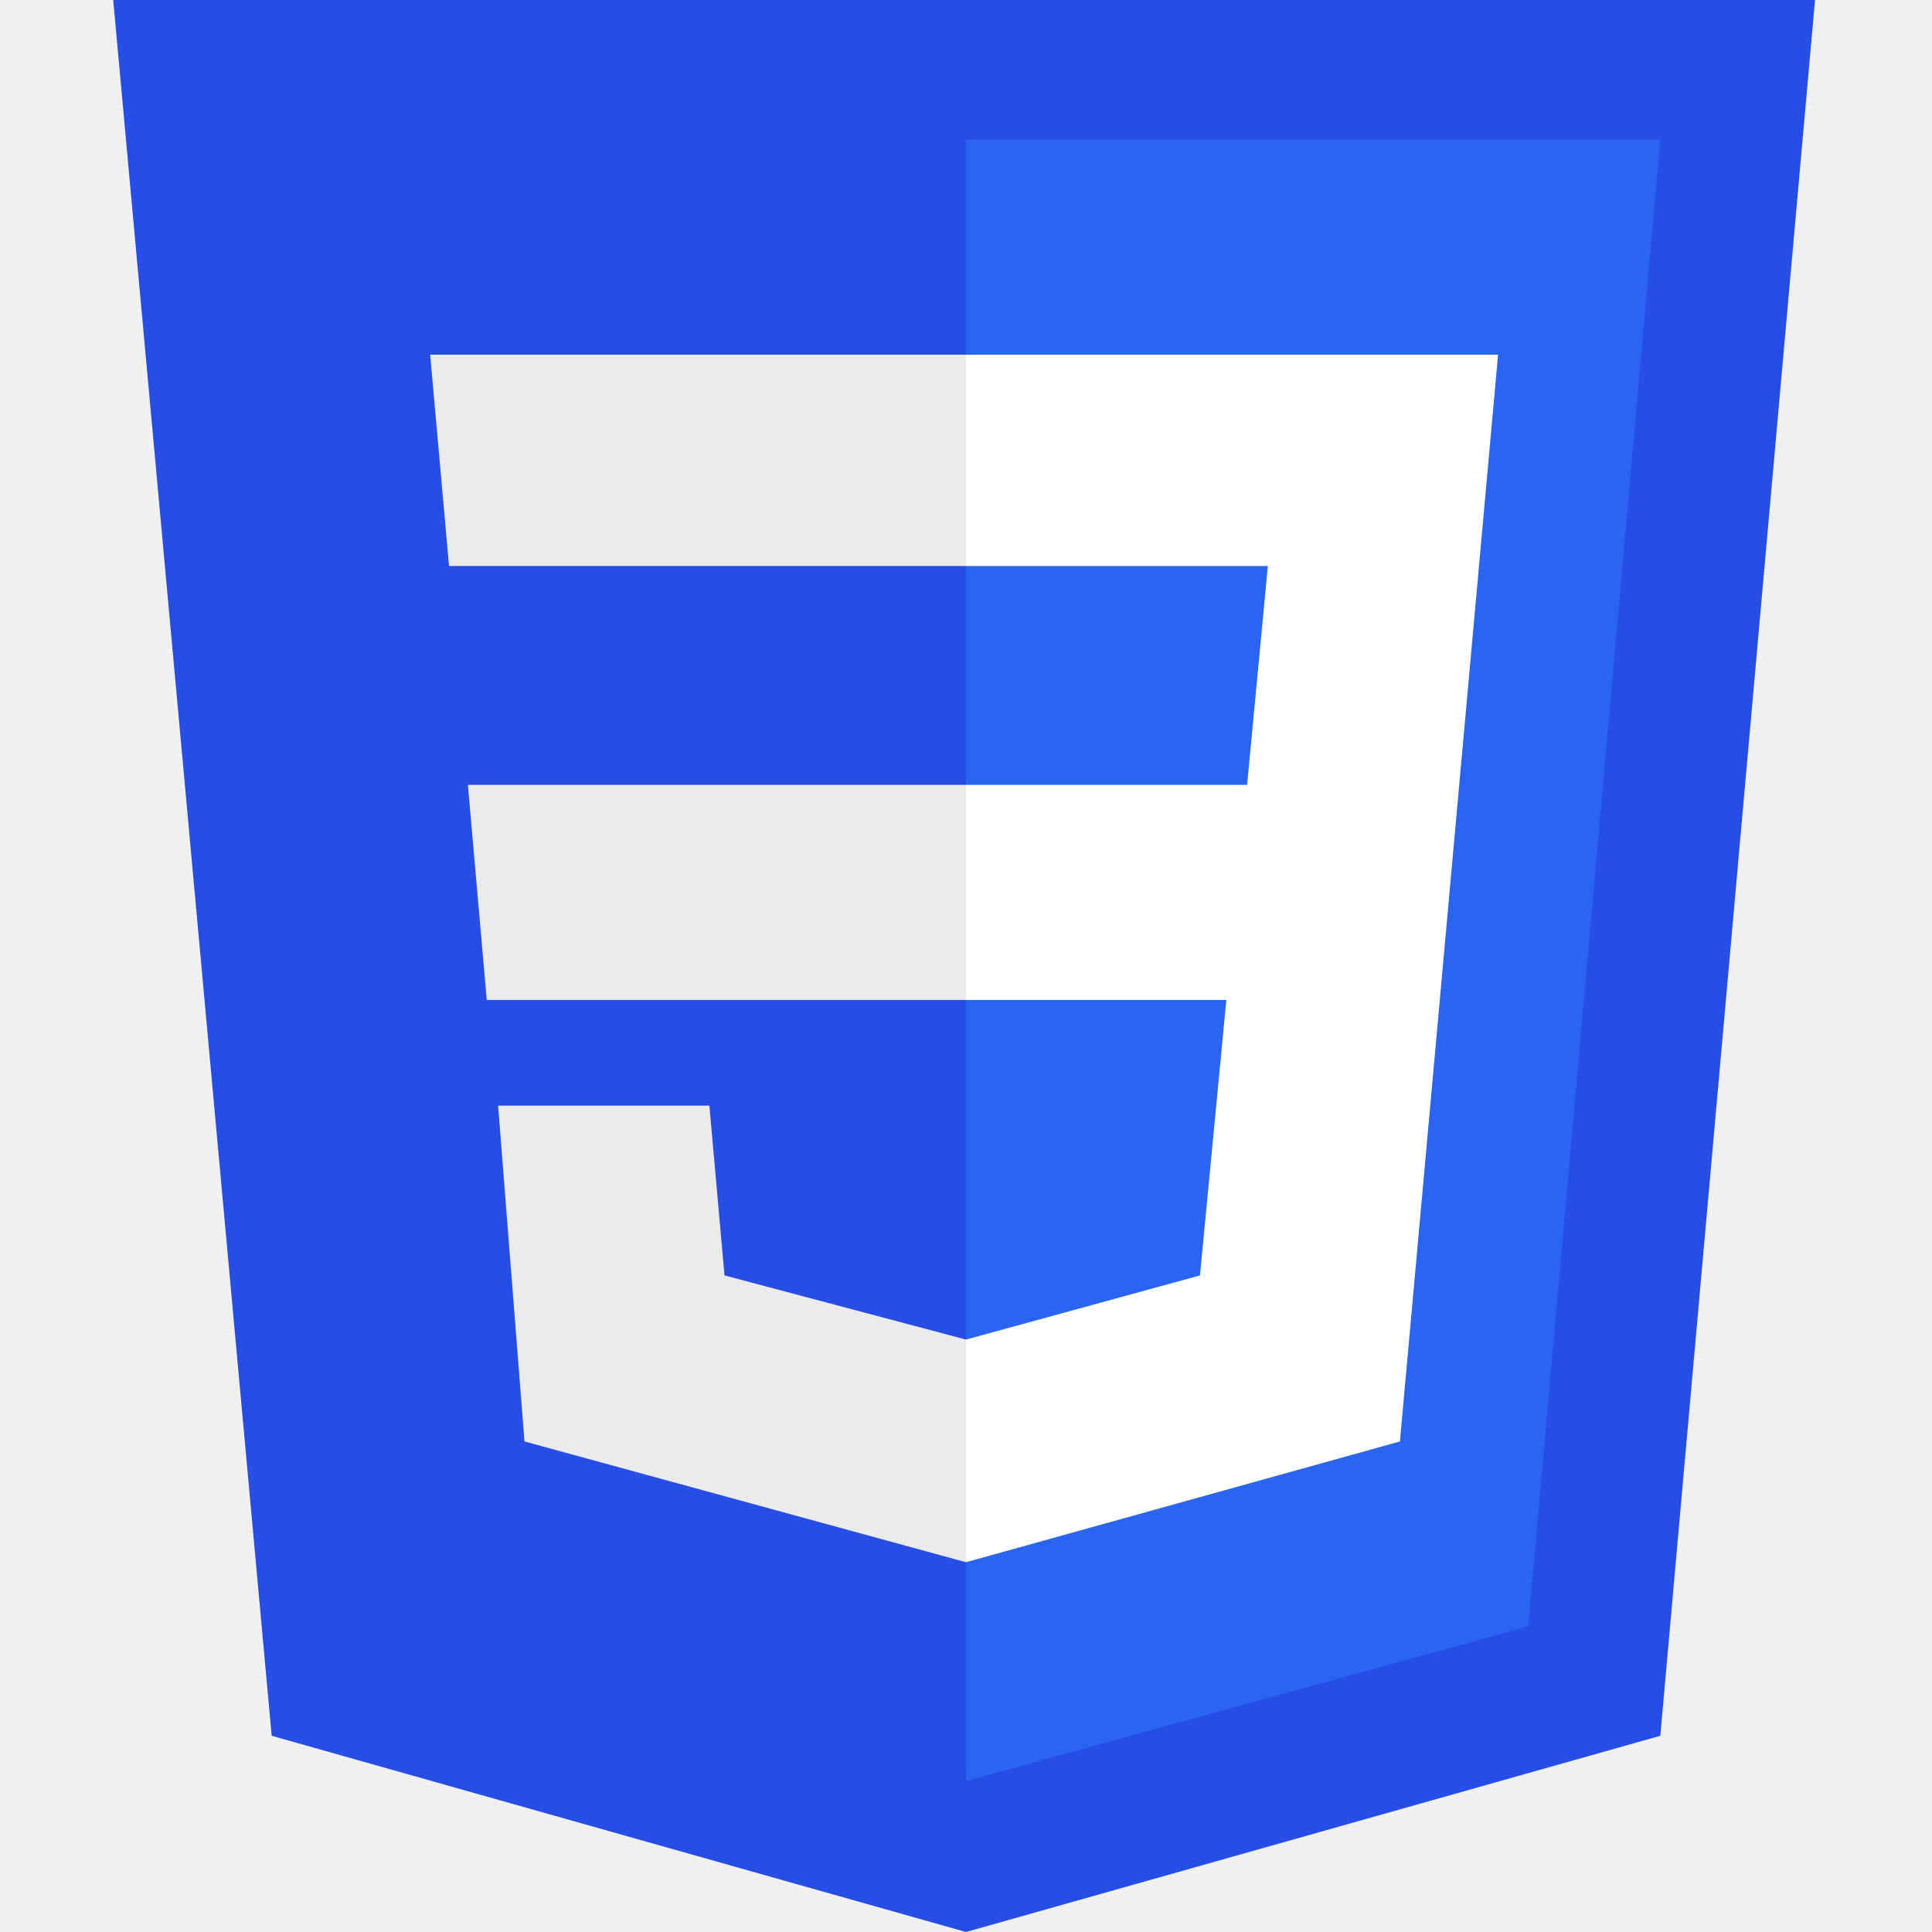
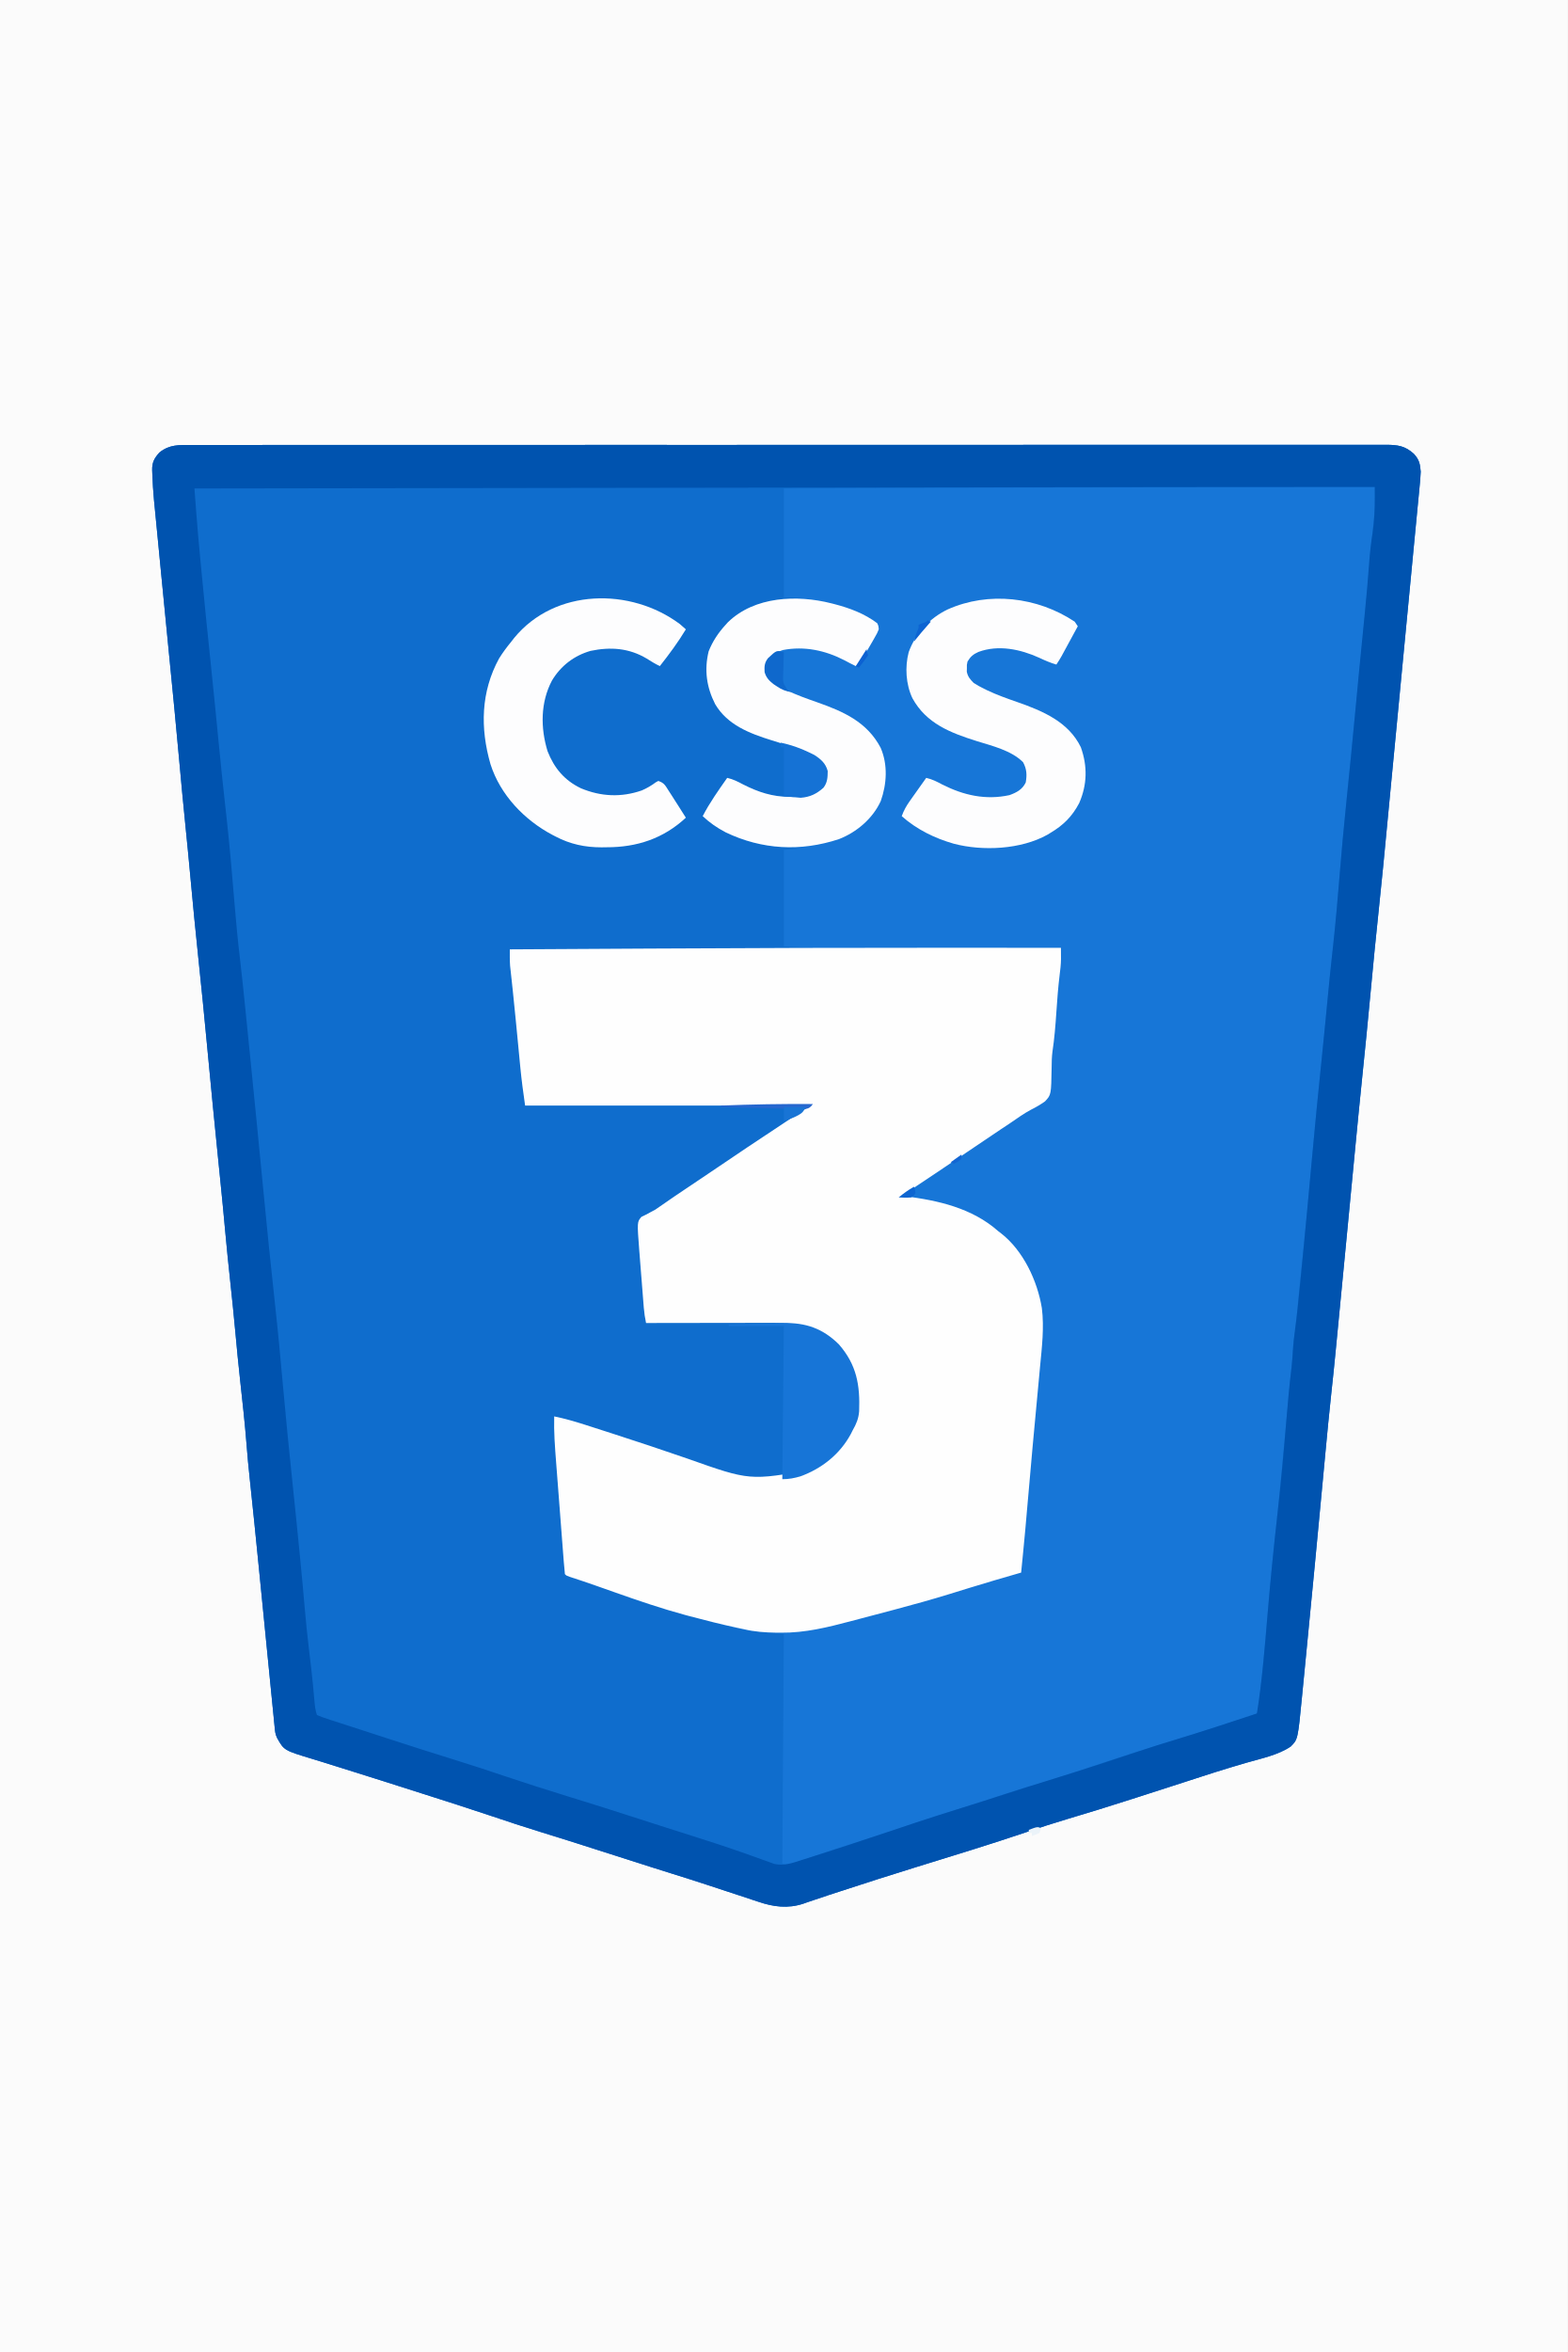
- <svg xmlns="http://www.w3.org/2000/svg" width="50" height="50" viewBox="0 0 50 50" fill="none">
-   <path d="M7.031 44.922L2.93 0H46.973L42.969 44.922L25 50" fill="#264DE4" />
-   <path d="M25 3.613V46.094L39.551 42.09L42.969 3.613" fill="#2965F1" />
-   <path d="M11.133 9.18H25V14.648H11.621M12.109 20.312H25V25.879H12.598M12.891 28.613H18.359L18.75 33.008L25 34.668V40.43L13.574 37.305" fill="#EBEBEB" />
-   <path d="M25 20.312V25.879H31.738L31.055 33.008L25 34.668V40.43L36.23 37.305L38.77 9.18H25V14.648H32.812L32.275 20.312H25Z" fill="white" />
+ <svg xmlns="http://www.w3.org/2000/svg" version="1.1" width="1024" height="1536">
+   <path d="M0 0 C337.92 0 675.84 0 1024 0 C1024 506.88 1024 1013.76 1024 1536 C686.08 1536 348.16 1536 0 1536 C0 1029.12 0 522.24 0 0 Z " fill="#FBFBFB" transform="translate(0,0)" />
+   <path d="M0 0 C1.374 -0.003 2.749 -0.008 4.123 -0.014 C7.911 -0.027 11.699 -0.02 15.487 -0.011 C19.604 -0.005 23.72 -0.015 27.837 -0.024 C35.056 -0.036 42.275 -0.037 49.494 -0.031 C60.229 -0.022 70.963 -0.03 81.698 -0.041 C100.869 -0.061 120.039 -0.063 139.209 -0.058 C155.986 -0.054 172.763 -0.054 189.539 -0.06 C191.788 -0.061 194.036 -0.062 196.284 -0.062 C199.672 -0.063 203.06 -0.065 206.447 -0.066 C237.953 -0.077 269.459 -0.081 300.965 -0.073 C302.153 -0.073 303.342 -0.073 304.566 -0.072 C314.216 -0.07 323.867 -0.067 333.517 -0.065 C371.166 -0.055 408.815 -0.063 446.463 -0.086 C488.74 -0.112 531.016 -0.125 573.292 -0.118 C577.798 -0.117 582.303 -0.117 586.808 -0.116 C587.917 -0.116 589.026 -0.116 590.169 -0.115 C606.937 -0.113 623.704 -0.121 640.471 -0.134 C659.533 -0.149 678.595 -0.15 697.657 -0.132 C708.332 -0.123 719.006 -0.124 729.68 -0.141 C736.804 -0.152 743.928 -0.148 751.052 -0.132 C755.115 -0.123 759.178 -0.121 763.241 -0.136 C766.936 -0.15 770.63 -0.145 774.325 -0.126 C776.283 -0.12 778.241 -0.135 780.198 -0.149 C787.762 -0.086 792.481 0.527 798.223 5.721 C801.748 9.446 802.338 12.393 802.741 17.38 C802.632 20.824 802.302 24.234 801.955 27.662 C801.86 28.676 801.764 29.69 801.665 30.735 C801.344 34.117 801.011 37.499 800.678 40.88 C800.444 43.322 800.21 45.765 799.978 48.207 C799.485 53.361 798.988 58.514 798.488 63.666 C797.787 70.88 797.101 78.095 796.42 85.31 C792.881 122.761 789.262 160.204 785.657 197.649 C785.242 201.954 784.828 206.26 784.414 210.565 C784.21 212.68 784.007 214.794 783.803 216.908 C782.739 227.961 781.678 239.015 780.632 250.07 C779.023 267.064 777.409 284.055 775.588 301.028 C773.552 320.056 771.703 339.098 769.93 358.152 C768.229 376.421 766.42 394.678 764.528 412.929 C762.942 428.237 761.452 443.554 759.981 458.873 C759.628 462.547 759.275 466.221 758.922 469.895 C757.987 479.62 757.052 489.346 756.117 499.072 C755.955 500.758 755.955 500.758 755.79 502.478 C755.243 508.171 754.697 513.864 754.15 519.557 C752.033 541.607 749.915 563.657 747.77 585.705 C747.603 587.428 747.436 589.15 747.268 590.873 C746.338 600.466 745.366 610.051 744.303 619.63 C742.88 632.639 741.65 645.664 740.428 658.693 C740.322 659.822 740.216 660.952 740.107 662.116 C739.663 666.854 739.219 671.593 738.775 676.332 C735.274 713.745 731.692 751.15 728.025 788.546 C727.671 792.159 727.318 795.771 726.967 799.384 C726.552 803.657 726.133 807.93 725.711 812.203 C725.557 813.776 725.403 815.349 725.251 816.922 C722.498 845.355 722.498 845.355 717.806 849.979 C709.526 855.597 698.375 857.809 688.866 860.568 C686.184 861.357 683.505 862.153 680.826 862.951 C679.808 863.254 679.808 863.254 678.769 863.563 C671.978 865.593 665.231 867.753 658.491 869.943 C657.259 870.343 656.028 870.742 654.759 871.154 C652.744 871.808 650.73 872.463 648.715 873.118 C638.044 876.584 627.362 880.016 616.678 883.443 C615.592 883.791 614.507 884.139 613.388 884.498 C599.417 888.976 585.423 893.341 571.353 897.499 C562.798 900.035 554.336 902.788 545.885 905.65 C521.905 913.76 497.657 921.176 473.463 928.626 C456.831 933.749 440.271 939.07 423.731 944.482 C421.337 945.264 418.941 946.038 416.544 946.811 C413.258 947.875 409.99 948.98 406.726 950.109 C405.077 950.665 403.428 951.22 401.78 951.775 C401.049 952.037 400.318 952.298 399.565 952.568 C389.362 955.949 379.957 954.722 369.967 951.302 C368.484 950.819 368.484 950.819 366.97 950.325 C363.763 949.276 360.565 948.203 357.366 947.13 C355.111 946.389 352.856 945.649 350.6 944.912 C346.076 943.431 341.554 941.943 337.034 940.449 C329.366 937.92 321.67 935.487 313.964 933.076 C310.191 931.895 306.421 930.707 302.651 929.517 C301.494 929.152 301.494 929.152 300.313 928.779 C288.163 924.94 276.034 921.034 263.9 917.141 C251.741 913.241 239.574 909.373 227.366 905.63 C216.886 902.411 206.488 898.973 196.1 895.471 C181.008 890.394 165.841 885.555 150.666 880.731 C145.383 879.051 140.101 877.367 134.82 875.68 C131.835 874.727 128.85 873.774 125.866 872.822 C125.132 872.588 124.399 872.354 123.643 872.113 C115.006 869.358 106.362 866.632 97.699 863.958 C93.399 862.628 89.105 861.279 84.812 859.926 C82.872 859.32 80.929 858.723 78.983 858.137 C60.273 852.494 60.273 852.494 55.741 844.38 C54.496 841.891 54.391 839.857 54.116 837.081 C54.002 835.955 53.889 834.829 53.772 833.669 C53.591 831.806 53.591 831.806 53.405 829.905 C53.275 828.6 53.145 827.295 53.011 825.951 C52.651 822.354 52.297 818.756 51.944 815.159 C51.57 811.359 51.191 807.56 50.812 803.761 C50.092 796.518 49.375 789.275 48.659 782.031 C47.318 768.447 45.968 754.864 44.619 741.28 C44.312 738.193 44.006 735.106 43.7 732.019 C41.821 713.079 39.924 694.141 37.879 675.217 C37.081 667.798 36.369 660.383 35.803 652.943 C34.705 638.867 33.122 624.839 31.592 610.804 C30.467 600.442 29.42 590.079 28.499 579.696 C27.535 568.912 26.383 558.147 25.241 547.38 C24.034 536.012 22.832 524.647 21.823 513.259 C20.944 503.364 19.966 493.479 18.971 483.595 C18.89 482.793 18.81 481.99 18.726 481.163 C18.304 476.963 17.88 472.763 17.457 468.563 C14.934 443.55 12.436 418.537 10.116 393.505 C8.307 374.003 6.328 354.522 4.289 335.042 C2.459 317.547 0.736 300.046 -0.861 282.528 C-1.93 270.826 -3.073 259.133 -4.259 247.443 C-5.636 233.867 -6.919 220.284 -8.134 206.693 C-10.213 183.485 -12.51 160.299 -14.805 137.112 C-16.483 120.158 -18.132 103.202 -19.78 86.245 C-20.006 83.913 -20.233 81.581 -20.46 79.249 C-21.154 72.113 -21.847 64.976 -22.537 57.84 C-22.983 53.224 -23.433 48.61 -23.888 43.995 C-24.069 42.142 -24.25 40.288 -24.431 38.435 C-24.51 37.648 -24.589 36.862 -24.67 36.052 C-25.22 30.376 -25.532 24.703 -25.759 19.005 C-25.793 18.201 -25.826 17.397 -25.86 16.568 C-25.997 11.423 -24.549 8.693 -21.14 4.901 C-14.525 -0.448 -8.156 -0.043 0 0 Z " fill="#0F6DCD" transform="translate(125.2595,290.6197)" />
+   <path d="M0 0 C0.01 2.231 0.017 4.461 0.023 6.692 C0.029 8.555 0.029 8.555 0.036 10.456 C-0.008 14.829 -0.367 19.098 -0.875 23.438 C-1.064 25.185 -1.251 26.932 -1.438 28.68 C-1.533 29.565 -1.628 30.45 -1.727 31.362 C-2.165 35.591 -2.519 39.826 -2.875 44.062 C-3.766 54.496 -4.716 64.924 -5.681 75.352 C-5.847 77.15 -6.013 78.949 -6.178 80.748 C-7.312 93.078 -8.548 105.394 -9.832 117.709 C-11.257 131.405 -12.598 145.108 -13.938 158.812 C-14.466 164.214 -14.994 169.615 -15.523 175.016 C-15.716 176.984 -15.716 176.984 -15.913 178.992 C-16.625 186.241 -17.351 193.489 -18.102 200.734 C-19.62 215.434 -21.033 230.135 -22.25 244.863 C-22.304 245.52 -22.359 246.176 -22.414 246.852 C-23.008 254.04 -23.591 261.229 -24.162 268.418 C-25.185 281.16 -26.375 293.855 -27.889 306.548 C-29.096 316.669 -30.105 326.804 -31.077 336.95 C-31.606 342.475 -32.143 347.999 -32.68 353.523 C-32.789 354.651 -32.899 355.779 -33.012 356.941 C-33.736 364.372 -34.486 371.8 -35.258 379.227 C-35.36 380.215 -35.463 381.203 -35.569 382.221 C-35.776 384.213 -35.983 386.204 -36.19 388.196 C-38.244 407.987 -40.077 427.792 -41.81 447.614 C-43.443 466.242 -45.277 484.842 -47.257 503.437 C-47.46 505.35 -47.664 507.263 -47.867 509.176 C-47.965 510.096 -48.063 511.016 -48.164 511.964 C-49.242 522.176 -50.192 532.4 -51.1 542.629 C-51.206 543.807 -51.312 544.985 -51.422 546.199 C-51.51 547.208 -51.599 548.217 -51.69 549.257 C-52 552 -52 552 -52.491 554.37 C-52.975 556.87 -53.252 559.283 -53.447 561.82 C-53.558 563.218 -53.558 563.218 -53.672 564.644 C-53.749 565.645 -53.827 566.647 -53.906 567.68 C-54.61 576.442 -55.373 585.196 -56.219 593.945 C-56.323 595.027 -56.428 596.109 -56.536 597.224 C-56.856 600.524 -57.178 603.825 -57.5 607.125 C-57.928 611.523 -58.355 615.922 -58.781 620.32 C-58.886 621.398 -58.991 622.475 -59.098 623.585 C-59.753 630.354 -60.374 637.125 -60.977 643.898 C-62.019 655.552 -63.256 667.183 -64.486 678.818 C-66.54 698.282 -68.485 717.747 -70.125 737.25 C-71.343 751.724 -72.669 766.179 -74.188 780.625 C-74.272 781.441 -74.357 782.256 -74.445 783.096 C-74.682 785.369 -74.924 787.642 -75.168 789.914 C-75.305 791.192 -75.442 792.471 -75.583 793.788 C-76.281 799.167 -76.281 799.167 -77 801 C-79.535 802.142 -81.851 802.97 -84.5 803.75 C-85.288 803.997 -86.076 804.244 -86.888 804.498 C-88.635 805.044 -90.385 805.584 -92.136 806.119 C-96.234 807.38 -100.312 808.703 -104.392 810.021 C-116.798 814.019 -129.226 817.947 -141.699 821.73 C-153.622 825.356 -165.495 829.107 -177.312 833.062 C-178.267 833.382 -178.267 833.382 -179.24 833.707 C-185.441 835.784 -191.637 837.875 -197.828 839.98 C-206.212 842.82 -214.596 845.503 -223.125 847.875 C-232.262 850.417 -241.233 853.361 -250.215 856.402 C-259.124 859.406 -268.079 862.228 -277.062 865 C-288.289 868.466 -299.426 872.124 -310.504 876.045 C-315.729 877.892 -320.958 879.622 -326.275 881.184 C-331.42 882.724 -336.525 884.393 -341.636 886.045 C-343.663 886.7 -345.691 887.353 -347.72 888.005 C-354.25 890.111 -360.766 892.247 -367.258 894.469 C-368.91 895.032 -368.91 895.032 -370.595 895.607 C-372.658 896.313 -374.719 897.028 -376.776 897.751 C-377.69 898.064 -378.605 898.377 -379.547 898.699 C-380.339 898.976 -381.132 899.253 -381.948 899.538 C-384 900 -384 900 -387 899 C-386.505 824.75 -386.505 824.75 -386 749 C-393.59 748.34 -401.18 747.68 -409 747 C-413.509 746.123 -417.735 745.224 -422.125 744 C-423.267 743.697 -424.409 743.393 -425.586 743.081 C-428.069 742.419 -430.55 741.749 -433.028 741.071 C-436.506 740.125 -439.996 739.23 -443.49 738.345 C-464.027 733.136 -483.876 726.787 -503.698 719.313 C-509.865 717.006 -516.103 714.927 -522.368 712.903 C-527.898 711.102 -527.898 711.102 -529 710 C-529.305 707.238 -529.549 704.493 -529.756 701.723 C-529.825 700.855 -529.893 699.986 -529.963 699.092 C-530.19 696.201 -530.41 693.309 -530.629 690.418 C-530.784 688.408 -530.94 686.398 -531.095 684.388 C-531.422 680.16 -531.745 675.932 -532.066 671.704 C-532.476 666.312 -532.893 660.92 -533.314 655.529 C-533.637 651.369 -533.956 647.208 -534.274 643.048 C-534.426 641.062 -534.579 639.077 -534.734 637.091 C-535.515 627.051 -536.281 617.08 -536 607 C-529.167 608.41 -522.606 610.28 -515.969 612.422 C-514.916 612.759 -513.863 613.095 -512.778 613.442 C-509.35 614.54 -505.925 615.645 -502.5 616.75 C-500.74 617.315 -500.74 617.315 -498.945 617.892 C-482.214 623.268 -465.558 628.831 -448.948 634.569 C-408.231 648.997 -408.231 648.997 -366.941 641.562 C-353.435 634.405 -343.301 623.029 -338.611 608.44 C-337.593 604.374 -337.511 600.424 -337.562 596.25 C-337.575 594.94 -337.575 594.94 -337.588 593.604 C-337.926 580.554 -342.208 569.386 -351.102 559.715 C-362.835 548.624 -376.792 545.82 -392.445 545.886 C-393.354 545.886 -394.262 545.886 -395.198 545.886 C-398.173 545.887 -401.149 545.894 -404.125 545.902 C-406.199 545.904 -408.272 545.906 -410.346 545.907 C-415.784 545.91 -421.222 545.92 -426.661 545.931 C-432.218 545.942 -437.775 545.946 -443.332 545.951 C-454.221 545.962 -465.111 545.979 -476 546 C-476.724 542.636 -477.207 539.354 -477.481 535.925 C-477.561 534.94 -477.641 533.955 -477.723 532.94 C-477.805 531.885 -477.888 530.829 -477.973 529.742 C-478.06 528.643 -478.147 527.545 -478.237 526.412 C-478.421 524.088 -478.604 521.763 -478.784 519.438 C-479.06 515.908 -479.343 512.38 -479.627 508.852 C-479.805 506.586 -479.983 504.32 -480.16 502.055 C-480.245 501.012 -480.329 499.968 -480.416 498.894 C-481.861 480.011 -481.861 480.011 -479.051 476.711 C-478.147 476.27 -477.244 475.829 -476.312 475.375 C-475.307 474.835 -474.302 474.295 -473.266 473.738 C-472.188 473.165 -471.11 472.591 -470 472 C-467.834 470.55 -465.689 469.07 -463.562 467.562 C-459.692 464.847 -455.793 462.188 -451.855 459.57 C-446.402 455.944 -440.971 452.284 -435.547 448.613 C-418.235 436.904 -400.916 425.209 -383.438 413.75 C-382.756 413.303 -382.074 412.855 -381.372 412.394 C-370.399 405.2 -370.399 405.2 -368 404 C-429.71 404 -491.42 404 -555 404 C-556.218 395.476 -557.378 387.052 -558.184 378.496 C-558.284 377.461 -558.384 376.426 -558.487 375.36 C-558.807 372.053 -559.122 368.745 -559.438 365.438 C-559.876 360.877 -560.317 356.318 -560.758 351.758 C-560.865 350.648 -560.972 349.538 -561.082 348.394 C-561.693 342.09 -562.323 335.79 -562.992 329.492 C-563.064 328.811 -563.137 328.13 -563.211 327.429 C-563.53 324.427 -563.855 321.426 -564.187 318.426 C-564.297 317.405 -564.407 316.384 -564.52 315.332 C-564.613 314.484 -564.707 313.635 -564.804 312.761 C-565.058 309.182 -565 305.588 -565 302 C-500.65 301.67 -436.3 301.34 -370 301 C-375.28 300.67 -380.56 300.34 -386 300 C-386 279.21 -386 258.42 -386 237 C-381.71 236.67 -377.42 236.34 -373 236 C-374.354 235.963 -375.707 235.925 -377.102 235.887 C-399.626 235.133 -421.93 230.932 -439 215 C-434.42 206.155 -428.705 198.142 -423 190 C-419.14 190.867 -416.065 192.456 -412.562 194.312 C-402.563 199.378 -393.474 202.325 -382.188 202.438 C-381.399 202.448 -380.61 202.458 -379.798 202.469 C-372.13 202.353 -365.718 200.372 -360 195 C-358.125 191.25 -358.489 187.084 -359 183 C-364.007 173.356 -378.511 170.346 -388.172 167.26 C-390.085 166.659 -392 166.063 -393.916 165.471 C-408.301 161.002 -422.845 155.449 -430.848 141.863 C-436.473 130.839 -438.076 119.592 -435.129 107.395 C-432.523 100.789 -428.784 95.223 -424 90 C-423.524 89.47 -423.049 88.94 -422.559 88.395 C-409.827 75.995 -391.433 72.716 -374.375 72.812 C-372.271 72.874 -370.168 72.936 -368 73 C-373.94 72.67 -379.88 72.34 -386 72 C-386 48.57 -386 25.14 -386 1 C-345.78 0.872 -305.559 0.744 -265.339 0.618 C-260.552 0.603 -255.765 0.588 -250.978 0.573 C-250.025 0.57 -249.073 0.567 -248.091 0.564 C-232.82 0.516 -217.549 0.467 -202.279 0.418 C-186.519 0.368 -170.76 0.318 -155 0.269 C-146.186 0.242 -137.373 0.214 -128.559 0.185 C-85.706 0.046 -42.853 -0.034 0 0 Z " fill="#1776D7" transform="translate(898,318)" />
+   <path d="M0 0 C0.903 0 1.806 0.001 2.736 0.001 C25.262 0.012 47.787 0.032 70.312 0.062 C70.322 1.647 70.33 3.232 70.335 4.817 C70.342 6.141 70.342 6.141 70.348 7.491 C70.299 11.014 69.887 14.444 69.438 17.938 C68.453 26.005 67.854 34.079 67.312 42.188 C66.731 50.804 66.058 59.321 64.766 67.863 C64.309 71.329 64.258 74.736 64.234 78.23 C63.93 96.008 63.93 96.008 59.914 100.324 C56.898 102.475 53.959 104.173 50.655 105.818 C45.997 108.293 41.729 111.409 37.375 114.375 C35.295 115.759 33.212 117.14 31.129 118.52 C23.658 123.486 16.235 128.523 8.812 133.562 C-3.627 142.007 -16.11 150.383 -28.636 158.7 C-30.321 159.819 -32.004 160.94 -33.688 162.062 C-33.135 162.127 -32.583 162.192 -32.014 162.259 C-10.107 164.902 12.338 170.002 29.312 185.062 C29.898 185.507 30.483 185.952 31.086 186.41 C45.662 197.721 54.946 217.488 57.845 235.344 C59.439 248.029 57.875 260.89 56.668 273.547 C56.495 275.415 56.323 277.282 56.151 279.15 C55.7 284.049 55.24 288.948 54.779 293.846 C54.051 301.585 53.338 309.325 52.62 317.065 C52.356 319.916 52.09 322.768 51.825 325.62 C50.586 338.951 49.418 352.288 48.288 365.63 C47.465 375.343 46.59 385.049 45.625 394.75 C45.494 396.084 45.363 397.418 45.232 398.752 C44.928 401.856 44.621 404.959 44.312 408.062 C43.774 408.217 43.235 408.371 42.681 408.531 C32.255 411.529 21.846 414.577 11.477 417.766 C10.711 418.001 9.946 418.236 9.157 418.478 C5.381 419.64 1.606 420.806 -2.167 421.978 C-13.934 425.617 -25.788 428.888 -37.688 432.062 C-38.703 432.334 -39.719 432.605 -40.766 432.885 C-47.172 434.592 -53.582 436.282 -59.995 437.959 C-62.182 438.533 -64.368 439.108 -66.553 439.687 C-82.034 443.785 -96.632 447.466 -112.75 447.312 C-113.804 447.305 -114.857 447.298 -115.943 447.29 C-123.066 447.191 -129.741 446.697 -136.688 445.062 C-138.25 444.727 -139.812 444.394 -141.375 444.062 C-151.676 441.836 -161.883 439.288 -172.062 436.562 C-173.082 436.29 -174.102 436.018 -175.153 435.738 C-190.658 431.523 -205.796 426.353 -220.938 421 C-224.401 419.779 -227.864 418.559 -231.328 417.34 C-232.147 417.051 -232.966 416.762 -233.809 416.465 C-239.403 414.497 -245.014 412.606 -250.659 410.791 C-252.688 410.062 -252.688 410.062 -253.688 409.062 C-253.993 406.301 -254.237 403.556 -254.444 400.786 C-254.512 399.917 -254.58 399.049 -254.651 398.154 C-254.877 395.263 -255.097 392.372 -255.316 389.48 C-255.472 387.47 -255.627 385.46 -255.783 383.45 C-256.11 379.223 -256.433 374.995 -256.754 370.767 C-257.163 365.374 -257.581 359.983 -258.001 354.591 C-258.325 350.431 -258.644 346.271 -258.961 342.111 C-259.113 340.125 -259.267 338.139 -259.422 336.154 C-260.203 326.114 -260.969 316.143 -260.688 306.062 C-253.854 307.472 -247.293 309.343 -240.656 311.484 C-239.603 311.821 -238.55 312.158 -237.465 312.505 C-234.038 313.603 -230.613 314.707 -227.188 315.812 C-225.428 316.378 -225.428 316.378 -223.632 316.955 C-206.902 322.331 -190.245 327.893 -173.636 333.632 C-132.919 348.06 -132.919 348.06 -91.629 340.625 C-78.123 333.468 -67.989 322.091 -63.298 307.502 C-62.28 303.437 -62.198 299.487 -62.25 295.312 C-62.258 294.439 -62.267 293.566 -62.275 292.666 C-62.613 279.616 -66.895 268.448 -75.789 258.777 C-87.523 247.686 -101.48 244.882 -117.133 244.949 C-118.041 244.949 -118.949 244.949 -119.885 244.949 C-122.861 244.949 -125.837 244.957 -128.812 244.965 C-130.886 244.967 -132.96 244.968 -135.033 244.969 C-140.472 244.973 -145.91 244.983 -151.348 244.994 C-156.905 245.004 -162.462 245.009 -168.02 245.014 C-178.909 245.024 -189.798 245.041 -200.688 245.062 C-201.412 241.699 -201.894 238.417 -202.168 234.988 C-202.248 234.003 -202.328 233.017 -202.411 232.002 C-202.493 230.947 -202.575 229.892 -202.66 228.805 C-202.748 227.706 -202.835 226.607 -202.925 225.475 C-203.109 223.15 -203.291 220.825 -203.472 218.5 C-203.747 214.971 -204.031 211.442 -204.314 207.914 C-204.493 205.648 -204.67 203.383 -204.848 201.117 C-204.932 200.074 -205.016 199.031 -205.103 197.956 C-206.549 179.074 -206.549 179.074 -203.738 175.773 C-202.835 175.333 -201.931 174.892 -201 174.438 C-199.995 173.897 -198.989 173.357 -197.953 172.801 C-196.875 172.227 -195.798 171.654 -194.688 171.062 C-192.522 169.613 -190.376 168.132 -188.25 166.625 C-184.38 163.909 -180.48 161.25 -176.543 158.633 C-171.089 155.006 -165.659 151.346 -160.234 147.676 C-142.923 135.966 -125.604 124.272 -108.125 112.812 C-107.443 112.365 -106.762 111.918 -106.059 111.457 C-95.087 104.262 -95.087 104.262 -92.688 103.062 C-154.398 103.062 -216.107 103.062 -279.688 103.062 C-280.905 94.539 -282.066 86.114 -282.871 77.559 C-282.971 76.524 -283.071 75.489 -283.175 74.423 C-283.494 71.115 -283.81 67.808 -284.125 64.5 C-284.564 59.94 -285.004 55.38 -285.445 50.82 C-285.552 49.71 -285.659 48.6 -285.77 47.457 C-286.38 41.153 -287.01 34.852 -287.68 28.555 C-287.752 27.874 -287.824 27.193 -287.899 26.491 C-288.218 23.489 -288.543 20.488 -288.875 17.488 C-288.984 16.467 -289.094 15.446 -289.207 14.395 C-289.301 13.546 -289.395 12.698 -289.491 11.823 C-289.747 8.229 -289.699 4.667 -289.688 1.062 C-260.625 0.887 -231.563 0.721 -202.5 0.562 C-201.412 0.557 -200.323 0.551 -199.202 0.544 C-132.801 0.182 -66.402 -0.032 0 0 Z " fill="#FEFEFE" transform="translate(622.6875,618.9375)" />
+   <path d="M0 0 C1.374 -0.003 2.749 -0.008 4.123 -0.014 C7.911 -0.027 11.699 -0.02 15.487 -0.011 C19.604 -0.005 23.72 -0.015 27.837 -0.024 C35.056 -0.036 42.275 -0.037 49.494 -0.031 C60.229 -0.022 70.963 -0.03 81.698 -0.041 C100.869 -0.061 120.039 -0.063 139.209 -0.058 C155.986 -0.054 172.763 -0.054 189.539 -0.06 C191.788 -0.061 194.036 -0.062 196.284 -0.062 C199.672 -0.063 203.06 -0.065 206.447 -0.066 C237.953 -0.077 269.459 -0.081 300.965 -0.073 C302.153 -0.073 303.342 -0.073 304.566 -0.072 C314.216 -0.07 323.867 -0.067 333.517 -0.065 C371.166 -0.055 408.815 -0.063 446.463 -0.086 C488.74 -0.112 531.016 -0.125 573.292 -0.118 C577.798 -0.117 582.303 -0.117 586.808 -0.116 C587.917 -0.116 589.026 -0.116 590.169 -0.115 C606.937 -0.113 623.704 -0.121 640.471 -0.134 C659.533 -0.149 678.595 -0.15 697.657 -0.132 C708.332 -0.123 719.006 -0.124 729.68 -0.141 C736.804 -0.152 743.928 -0.148 751.052 -0.132 C755.115 -0.123 759.178 -0.121 763.241 -0.136 C766.936 -0.15 770.63 -0.145 774.325 -0.126 C776.283 -0.12 778.241 -0.135 780.198 -0.149 C787.762 -0.086 792.481 0.527 798.223 5.721 C801.748 9.446 802.338 12.393 802.741 17.38 C802.632 20.824 802.302 24.234 801.955 27.662 C801.86 28.676 801.764 29.69 801.665 30.735 C801.344 34.117 801.011 37.499 800.678 40.88 C800.444 43.322 800.21 45.765 799.978 48.207 C799.485 53.361 798.988 58.514 798.488 63.666 C797.787 70.88 797.101 78.095 796.42 85.31 C792.881 122.761 789.262 160.204 785.657 197.649 C785.242 201.954 784.828 206.26 784.414 210.565 C784.21 212.68 784.007 214.794 783.803 216.908 C782.739 227.961 781.678 239.015 780.632 250.07 C779.023 267.064 777.409 284.055 775.588 301.028 C773.552 320.056 771.703 339.098 769.93 358.152 C768.229 376.421 766.42 394.678 764.528 412.929 C762.942 428.237 761.452 443.554 759.981 458.873 C759.628 462.547 759.275 466.221 758.922 469.895 C757.987 479.62 757.052 489.346 756.117 499.072 C755.955 500.758 755.955 500.758 755.79 502.478 C755.243 508.171 754.697 513.864 754.15 519.557 C752.033 541.607 749.915 563.657 747.77 585.705 C747.603 587.428 747.436 589.15 747.268 590.873 C746.338 600.466 745.366 610.051 744.303 619.63 C742.88 632.639 741.65 645.664 740.428 658.693 C740.322 659.822 740.216 660.952 740.107 662.116 C739.663 666.854 739.219 671.593 738.775 676.332 C735.274 713.745 731.692 751.15 728.025 788.546 C727.671 792.159 727.318 795.771 726.967 799.384 C726.552 803.657 726.133 807.93 725.711 812.203 C725.557 813.776 725.403 815.349 725.251 816.922 C722.498 845.355 722.498 845.355 717.806 849.979 C709.526 855.597 698.375 857.809 688.866 860.568 C686.184 861.357 683.505 862.153 680.826 862.951 C679.808 863.254 679.808 863.254 678.769 863.563 C671.978 865.593 665.231 867.753 658.491 869.943 C657.259 870.343 656.028 870.742 654.759 871.154 C652.744 871.808 650.73 872.463 648.715 873.118 C638.044 876.584 627.362 880.016 616.678 883.443 C615.592 883.791 614.507 884.139 613.388 884.498 C599.417 888.976 585.423 893.341 571.353 897.499 C562.798 900.035 554.336 902.788 545.885 905.65 C521.905 913.76 497.657 921.176 473.463 928.626 C456.831 933.749 440.271 939.07 423.731 944.482 C421.337 945.264 418.941 946.038 416.544 946.811 C413.258 947.875 409.99 948.98 406.726 950.109 C405.077 950.665 403.428 951.22 401.78 951.775 C401.049 952.037 400.318 952.298 399.565 952.568 C389.362 955.949 379.957 954.722 369.967 951.302 C368.484 950.819 368.484 950.819 366.97 950.325 C363.763 949.276 360.565 948.203 357.366 947.13 C355.111 946.389 352.856 945.649 350.6 944.912 C346.076 943.431 341.554 941.943 337.034 940.449 C329.366 937.92 321.67 935.487 313.964 933.076 C310.191 931.895 306.421 930.707 302.651 929.517 C301.494 929.152 301.494 929.152 300.313 928.779 C288.163 924.94 276.034 921.034 263.9 917.141 C251.741 913.241 239.574 909.373 227.366 905.63 C216.886 902.411 206.488 898.973 196.1 895.471 C181.008 890.394 165.841 885.555 150.666 880.731 C145.383 879.051 140.101 877.367 134.82 875.68 C131.835 874.727 128.85 873.774 125.866 872.822 C125.132 872.588 124.399 872.354 123.643 872.113 C115.006 869.358 106.362 866.632 97.699 863.958 C93.399 862.628 89.105 861.279 84.812 859.926 C82.872 859.32 80.929 858.723 78.983 858.137 C60.273 852.494 60.273 852.494 55.741 844.38 C54.496 841.891 54.391 839.857 54.116 837.081 C54.002 835.955 53.889 834.829 53.772 833.669 C53.591 831.806 53.591 831.806 53.405 829.905 C53.275 828.6 53.145 827.295 53.011 825.951 C52.651 822.354 52.297 818.756 51.944 815.159 C51.57 811.359 51.191 807.56 50.812 803.761 C50.092 796.518 49.375 789.275 48.659 782.031 C47.318 768.447 45.968 754.864 44.619 741.28 C44.312 738.193 44.006 735.106 43.7 732.019 C41.821 713.079 39.924 694.141 37.879 675.217 C37.081 667.798 36.369 660.383 35.803 652.943 C34.705 638.867 33.122 624.839 31.592 610.804 C30.467 600.442 29.42 590.079 28.499 579.696 C27.535 568.912 26.383 558.147 25.241 547.38 C24.034 536.012 22.832 524.647 21.823 513.259 C20.944 503.364 19.966 493.479 18.971 483.595 C18.89 482.793 18.81 481.99 18.726 481.163 C18.304 476.963 17.88 472.763 17.457 468.563 C14.934 443.55 12.436 418.537 10.116 393.505 C8.307 374.003 6.328 354.522 4.289 335.042 C2.459 317.547 0.736 300.046 -0.861 282.528 C-1.93 270.826 -3.073 259.133 -4.259 247.443 C-5.636 233.867 -6.919 220.284 -8.134 206.693 C-10.213 183.485 -12.51 160.299 -14.805 137.112 C-16.483 120.158 -18.132 103.202 -19.78 86.245 C-20.006 83.913 -20.233 81.581 -20.46 79.249 C-21.154 72.113 -21.847 64.976 -22.537 57.84 C-22.983 53.224 -23.433 48.61 -23.888 43.995 C-24.069 42.142 -24.25 40.288 -24.431 38.435 C-24.51 37.648 -24.589 36.862 -24.67 36.052 C-25.22 30.376 -25.532 24.703 -25.759 19.005 C-25.793 18.201 -25.826 17.397 -25.86 16.568 C-25.997 11.423 -24.549 8.693 -21.14 4.901 C-14.525 -0.448 -8.156 -0.043 0 0 Z M646.058 27.461 C637.48 27.474 628.902 27.486 620.325 27.498 C604.51 27.52 588.696 27.543 572.881 27.566 C557.275 27.588 541.668 27.61 526.061 27.632 C524.593 27.635 524.593 27.635 523.095 27.637 C518.123 27.644 513.151 27.651 508.179 27.658 C473.168 27.707 438.157 27.757 403.146 27.808 C369.181 27.856 335.217 27.905 301.252 27.953 C300.201 27.955 299.15 27.956 298.067 27.958 C287.509 27.973 276.951 27.988 266.393 28.003 C244.894 28.033 223.395 28.064 201.897 28.094 C200.909 28.096 199.921 28.097 198.903 28.099 C133.182 28.192 67.461 28.286 1.741 28.38 C2.05 32.462 2.361 36.543 2.673 40.624 C2.759 41.763 2.846 42.902 2.935 44.075 C3.662 53.579 4.486 63.072 5.389 72.56 C5.487 73.588 5.584 74.615 5.685 75.673 C5.786 76.731 5.887 77.79 5.991 78.88 C6.096 79.994 6.201 81.107 6.31 82.254 C8.256 102.794 10.361 123.315 12.507 143.834 C14.282 160.82 15.969 177.813 17.61 194.812 C18.944 208.604 20.384 222.38 21.928 236.15 C22.031 237.072 22.134 237.993 22.241 238.943 C22.343 239.858 22.446 240.773 22.551 241.716 C24.705 261.051 26.37 280.423 27.953 299.812 C28.929 311.664 30.05 323.475 31.461 335.283 C32.764 346.308 33.892 357.35 35.01 368.396 C35.111 369.395 35.212 370.394 35.317 371.423 C35.955 377.733 36.59 384.044 37.224 390.354 C37.556 393.664 37.89 396.973 38.224 400.282 C41.012 427.938 43.756 455.598 46.408 483.268 C48.957 509.867 51.653 536.452 54.576 563.013 C56.437 579.933 57.993 596.874 59.517 613.828 C61.457 635.393 63.574 656.936 65.864 678.466 C67.434 693.243 68.913 708.029 70.366 722.818 C70.47 723.875 70.574 724.932 70.681 726.021 C71.774 737.114 72.823 748.207 73.764 759.314 C74.519 768.189 75.432 777.034 76.487 785.878 C76.929 789.589 77.361 793.301 77.791 797.013 C77.875 797.735 77.959 798.458 78.045 799.202 C78.856 806.268 79.542 813.343 80.145 820.43 C80.422 823.587 80.734 826.361 81.741 829.38 C83.977 830.369 86.09 831.147 88.412 831.876 C89.109 832.106 89.806 832.335 90.523 832.572 C92.842 833.332 95.166 834.075 97.491 834.818 C99.121 835.349 100.752 835.88 102.382 836.413 C105.79 837.524 109.2 838.628 112.612 839.727 C117.493 841.298 122.367 842.89 127.241 844.486 C142.382 849.437 157.553 854.279 172.771 858.989 C183.207 862.224 193.574 865.641 203.928 869.13 C217.744 873.785 231.625 878.199 245.553 882.505 C247.004 882.954 247.004 882.954 248.484 883.412 C249.446 883.709 250.409 884.007 251.401 884.313 C263.126 887.939 274.828 891.623 286.501 895.416 C294.5 898.016 302.509 900.584 310.526 903.13 C313.754 904.157 316.981 905.184 320.209 906.211 C322.388 906.904 324.567 907.597 326.746 908.289 C337.704 911.773 348.641 915.292 359.487 919.111 C360.304 919.398 361.122 919.685 361.965 919.98 C365.726 921.303 369.479 922.643 373.222 924.015 C374.534 924.482 375.846 924.949 377.158 925.415 C378.27 925.822 379.381 926.228 380.526 926.646 C386.748 928.067 392.415 926.029 398.342 924.123 C399.052 923.899 399.761 923.675 400.492 923.445 C402.785 922.721 405.075 921.988 407.366 921.255 C408.966 920.747 410.566 920.239 412.167 919.732 C422.701 916.383 433.207 912.954 443.679 909.414 C463.393 902.755 483.126 896.186 503.005 890.032 C512.168 887.194 521.304 884.279 530.428 881.318 C540.344 878.101 550.278 874.952 560.241 871.88 C570.365 868.756 580.469 865.572 590.553 862.318 C591.205 862.108 591.856 861.897 592.527 861.681 C601.117 858.906 609.685 856.07 618.241 853.193 C626.645 850.368 635.089 847.72 643.582 845.171 C652.064 842.614 660.498 839.918 668.928 837.193 C669.58 836.982 670.231 836.772 670.903 836.555 C679.197 833.875 687.476 831.152 695.741 828.38 C699.195 806.759 700.939 784.864 702.76 763.057 C704.567 741.524 706.695 720.048 709.121 698.576 C711.478 677.646 713.368 656.69 715.092 635.699 C715.995 624.741 716.94 613.815 718.333 602.908 C718.762 599.191 719.02 595.49 719.241 591.755 C719.525 587.028 719.967 582.392 720.639 577.705 C721.965 568.101 722.911 558.464 723.866 548.818 C723.967 547.797 724.069 546.776 724.174 545.725 C725.747 529.936 727.238 514.14 728.705 498.341 C728.791 497.416 728.877 496.492 728.966 495.539 C729.832 486.204 730.696 476.87 731.552 467.534 C733.593 445.298 735.765 423.079 738.072 400.868 C738.766 394.165 739.433 387.459 740.084 380.751 C740.181 379.752 740.279 378.752 740.379 377.723 C740.569 375.755 740.76 373.787 740.95 371.819 C743.525 345.199 743.525 345.199 744.807 333.373 C744.891 332.601 744.974 331.829 745.06 331.034 C745.226 329.507 745.392 327.981 745.558 326.455 C747.161 311.675 748.482 296.886 749.678 282.068 C750.96 266.193 752.396 250.346 754.053 234.505 C756.272 213.288 758.31 192.057 760.303 170.818 C760.901 164.441 761.5 158.065 762.1 151.689 C762.208 150.543 762.208 150.543 762.318 149.374 C763.585 135.916 764.918 122.466 766.295 109.018 C767.398 98.221 768.319 87.419 769.091 76.592 C769.564 70.13 770.299 63.795 771.299 57.392 C772.44 49.607 772.792 41.835 772.764 33.974 C772.761 32.733 772.757 31.493 772.754 30.214 C772.749 29.279 772.745 28.344 772.741 27.38 C730.513 27.366 688.286 27.399 646.058 27.461 Z " fill="#0053AF" transform="translate(125.2595,290.6197)" />
+   <path d="M0 0 C0.659 0.166 1.319 0.333 1.998 0.504 C11.996 3.117 21.683 6.709 30 13 C30.83 14.786 30.83 14.786 31 17 C29.952 19.55 29.952 19.55 28.324 22.387 C27.743 23.407 27.163 24.427 26.564 25.479 C25.945 26.537 25.326 27.596 24.688 28.688 C24.08 29.758 23.472 30.829 22.846 31.932 C18.288 39.856 18.288 39.856 16 41 C13.511 39.811 11.109 38.564 8.688 37.25 C-3.874 30.756 -17.525 27.791 -31.617 30.504 C-36.077 31.977 -39.33 34.161 -42 38 C-42.913 42.446 -42.846 45.668 -40.383 49.547 C-37.641 52.37 -34.814 54.064 -31.312 55.75 C-30.635 56.084 -29.957 56.419 -29.259 56.763 C-22.76 59.853 -16.033 62.241 -9.25 64.625 C7.88 70.653 23.362 77.441 32.25 94.383 C36.998 105.429 36.267 117.925 32.32 129.102 C27.101 140.559 16.613 149.484 5 154 C-19.996 162.258 -45.257 160.954 -69.012 149.555 C-74.665 146.609 -79.342 143.348 -84 139 C-79.42 130.155 -73.705 122.142 -68 114 C-64.14 114.867 -61.065 116.456 -57.562 118.312 C-47.563 123.378 -38.474 126.325 -27.188 126.438 C-26.399 126.448 -25.61 126.458 -24.798 126.469 C-17.13 126.353 -10.718 124.372 -5 119 C-3.125 115.25 -3.489 111.084 -4 107 C-9.007 97.356 -23.511 94.346 -33.172 91.26 C-35.085 90.659 -37 90.063 -38.916 89.471 C-53.301 85.002 -67.845 79.449 -75.848 65.863 C-81.473 54.839 -83.076 43.592 -80.129 31.395 C-77.523 24.789 -73.784 19.223 -69 14 C-68.524 13.47 -68.049 12.94 -67.559 12.395 C-50.036 -4.671 -22.23 -5.629 0 0 Z " fill="#FDFDFE" transform="translate(543,394)" />
+   <path d="M0 0 C0.99 1.485 0.99 1.485 2 3 C0.044 6.605 -1.915 10.209 -3.875 13.812 C-4.431 14.837 -4.986 15.861 -5.559 16.916 C-6.361 18.39 -6.361 18.39 -7.18 19.895 C-7.672 20.801 -8.164 21.706 -8.671 22.64 C-9.703 24.473 -10.833 26.25 -12 28 C-15.914 26.836 -19.51 25.312 -23.188 23.562 C-35.444 18.002 -49.802 14.907 -62.875 19.75 C-66.252 21.233 -68.106 22.813 -70 26 C-70.506 28.181 -70.506 28.181 -70.438 30.438 C-70.457 31.179 -70.476 31.92 -70.496 32.684 C-69.785 36.006 -68.366 37.576 -66 40 C-63.764 41.427 -61.684 42.607 -59.312 43.75 C-58.295 44.253 -58.295 44.253 -57.257 44.765 C-50.781 47.846 -44.076 50.201 -37.312 52.562 C-20.933 58.301 -4.039 65.391 4 82 C8.401 94.35 8.185 106.444 2.898 118.516 C-1.724 127.283 -7.501 132.974 -16 138 C-16.905 138.555 -16.905 138.555 -17.828 139.121 C-35.147 148.797 -60.117 149.973 -79 145 C-91.496 141.42 -103.247 135.67 -113 127 C-111.662 123.311 -110.01 120.333 -107.742 117.137 C-107.117 116.25 -106.492 115.364 -105.848 114.451 C-105.197 113.539 -104.546 112.627 -103.875 111.688 C-102.887 110.29 -102.887 110.29 -101.879 108.865 C-100.257 106.574 -98.631 104.285 -97 102 C-93.14 102.867 -90.065 104.456 -86.562 106.312 C-72.592 113.381 -58.223 116.655 -42.637 113.27 C-37.96 111.572 -34.211 109.623 -32 105 C-31.134 99.982 -31.319 96.265 -33.75 91.75 C-41.523 84.011 -53.933 81.134 -64.125 77.938 C-81.161 72.577 -96.954 66.508 -106 50 C-110.314 40.921 -110.988 29.611 -108.445 19.875 C-103.987 7.513 -94.738 -2.374 -83 -8 C-56.309 -19.933 -24.386 -16.257 0 0 Z " fill="#FDFDFE" transform="translate(702,406)" />
+   <path d="M0 0 C1.336 1.109 2.63 2.268 3.91 3.441 C-1.213 11.906 -6.967 19.692 -13.09 27.441 C-16.119 25.996 -18.89 24.312 -21.715 22.504 C-33.208 15.662 -45.261 14.769 -58.34 17.504 C-69.143 20.615 -77.804 27.275 -83.555 36.891 C-91.1 51.171 -91.1 67.808 -86.414 83.066 C-82.079 94.114 -75.314 102.144 -64.59 107.254 C-51.508 112.679 -38.396 113.309 -24.941 108.668 C-21.568 107.217 -18.618 105.487 -15.676 103.297 C-15.152 103.015 -14.629 102.732 -14.09 102.441 C-10.176 103.746 -9.551 105.376 -7.34 108.816 C-6.296 110.429 -6.296 110.429 -5.23 112.074 C-4.524 113.185 -3.818 114.297 -3.09 115.441 C-2.404 116.511 -1.718 117.581 -1.012 118.684 C0.637 121.264 2.278 123.85 3.91 126.441 C-10.752 140.104 -28.197 145.811 -47.902 145.754 C-49.551 145.778 -49.551 145.778 -51.232 145.803 C-61.957 145.809 -71.64 143.752 -81.152 138.754 C-81.827 138.407 -82.502 138.059 -83.197 137.701 C-101.542 128.014 -117.31 111.612 -123.711 91.489 C-130.508 67.894 -130.004 44.196 -118.09 22.441 C-115.662 18.548 -113.004 14.982 -110.09 11.441 C-109.487 10.664 -108.883 9.887 -108.262 9.086 C-81.56 -23.506 -32.121 -23.955 0 0 Z " fill="#FDFDFE" transform="translate(444.0898,407.5586)" />
+   <path d="M0 0 C11.602 13.354 13.828 26.564 13.179 43.688 C12.817 48.367 11.331 51.989 9 56 C8.599 56.801 8.198 57.601 7.785 58.426 C0.69 71.649 -11.21 81.095 -25.195 86.156 C-29.314 87.342 -32.692 88 -37 88 C-36.67 55 -36.34 22 -36 -12 C-47.88 -12 -59.76 -12 -72 -12 C-72 -12.33 -72 -12.66 -72 -13 C-66.004 -13.168 -60.009 -13.329 -54.013 -13.482 C-51.975 -13.535 -49.937 -13.591 -47.9 -13.648 C-44.963 -13.731 -42.027 -13.805 -39.09 -13.879 C-38.185 -13.906 -37.281 -13.933 -36.349 -13.961 C-21.656 -14.304 -10.537 -10.441 0 0 Z " fill="#1775D7" transform="translate(548,878)" />
+   <path d="M0 0 C6.457 1.384 12.432 3.433 18.375 6.312 C19.517 6.866 20.659 7.419 21.836 7.988 C26.087 10.691 29.35 13.492 30.664 18.562 C30.597 22.765 30.501 26.018 27.875 29.438 C23.325 33.493 19.086 35.541 13 36 C9.37 35.67 5.74 35.34 2 35 C2 24.44 2 13.88 2 3 C1.34 3 0.68 3 0 3 C0 2.01 0 1.02 0 0 Z " fill="#1572D5" transform="translate(510,485)" />
+   <path d="M0 0 C-0.026 0.645 -0.052 1.291 -0.079 1.956 C-0.183 4.887 -0.248 7.818 -0.312 10.75 C-0.354 11.766 -0.396 12.782 -0.439 13.828 C-0.697 19.859 -0.697 19.859 2.52 24.703 C3.338 25.131 4.157 25.559 5 26 C1.153 25.436 -1.414 24.367 -4.625 22.188 C-5.38 21.686 -6.136 21.185 -6.914 20.668 C-9.737 18.41 -11.614 16.419 -12.574 12.887 C-12.767 9.136 -12.672 6.885 -10.348 3.824 C-4.691 -1.432 -4.691 -1.432 0 0 Z " fill="#0F68CC" transform="translate(512,426)" />
+   <path d="M0 0 C-1.766 2.277 -2.618 2.951 -5.525 3.323 C-6.531 3.298 -7.537 3.274 -8.573 3.249 C-9.714 3.229 -10.855 3.208 -12.03 3.187 C-13.262 3.15 -14.493 3.113 -15.762 3.074 C-17.023 3.048 -18.284 3.021 -19.583 2.994 C-22.932 2.921 -26.28 2.835 -29.629 2.742 C-33.047 2.651 -36.466 2.577 -39.885 2.502 C-46.59 2.351 -53.295 2.182 -60 2 C-60 1.67 -60 1.34 -60 1 C-39.985 0.193 -20.031 -0.14 0 0 Z " fill="#2667CF" transform="translate(531,721)" />
+   <path d="M0 0 C4.62 0 9.24 0 14 0 C12.78 3.659 11.218 4.305 7.922 6.082 C5.352 7.31 2.73 8.201 0 9 C0 6.03 0 3.06 0 0 Z " fill="#1874D5" transform="translate(512,723)" />
+   <path d="M0 0 C0.688 1.812 0.688 1.812 1 4 C0.062 5.75 0.062 5.75 -2 7 C-4.719 7.252 -7.258 7.135 -10 7 C-6.803 4.351 -3.605 2.06 0 0 Z " fill="#0D65D1" transform="translate(597,775)" />
+   <path d="M0 0 C0.66 0.33 1.32 0.66 2 1 C1.541 1.519 1.082 2.039 0.609 2.574 C-2.684 6.317 -5.93 10.07 -9 14 C-8.483 11.674 -7.834 9.591 -6.938 7.375 C-5.878 5.116 -5.878 5.116 -6 3 C-5.196 2.691 -4.391 2.381 -3.562 2.062 C-1.109 1.237 -1.109 1.237 0 0 Z " fill="#0D64D2" transform="translate(606,405)" />
+   <path d="M0 0 C0.33 1.32 0.66 2.64 1 4 C-0.869 6.804 -2.88 9.385 -5 12 C-5.66 11.67 -6.32 11.34 -7 11 C-4.69 7.37 -2.38 3.74 0 0 Z " fill="#0B61D2" transform="translate(566,424)" />
+   <path d="M0 0 C-0.33 0.99 -0.66 1.98 -1 3 C-3.562 4.188 -3.562 4.188 -6 5 C-6 4.34 -6 3.68 -6 3 C-6.66 3 -7.32 3 -8 3 C-8 2.34 -8 1.68 -8 1 C-2.25 -1.125 -2.25 -1.125 0 0 Z " fill="#EBF3F9" transform="translate(680,1194)" />
+   <path d="M0 0 C0 0.99 0 1.98 0 3 C-2.375 4.75 -2.375 4.75 -5 6 C-5.66 5.67 -6.32 5.34 -7 5 C-4.69 3.35 -2.38 1.7 0 0 Z " fill="#1266D3" transform="translate(628,754)" />
</svg>
